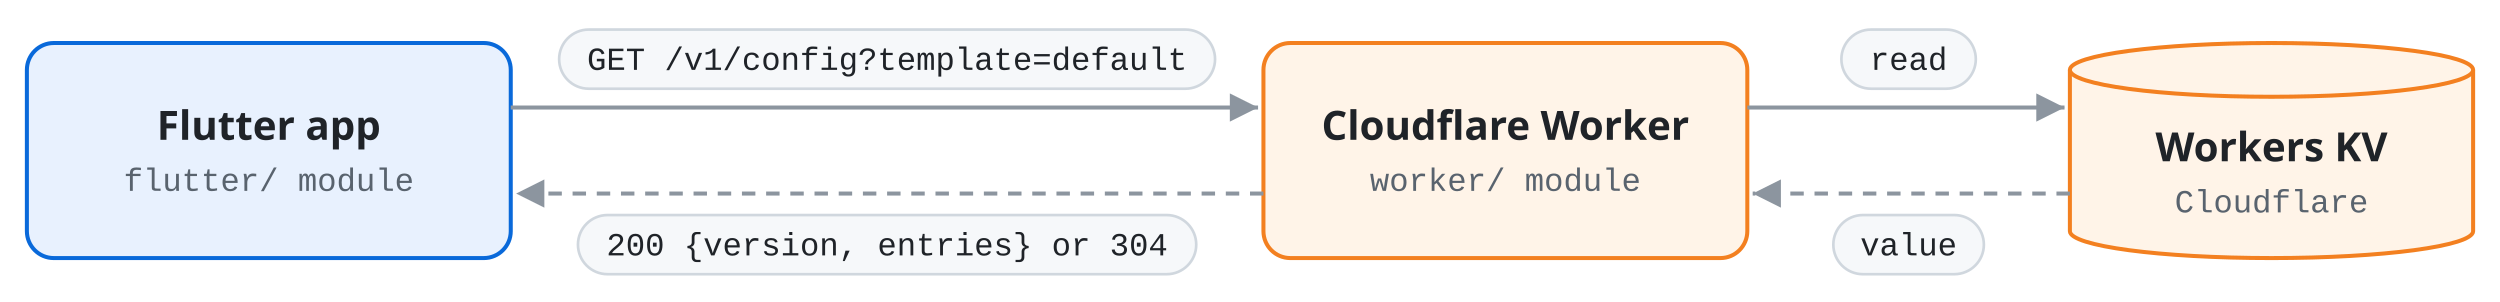
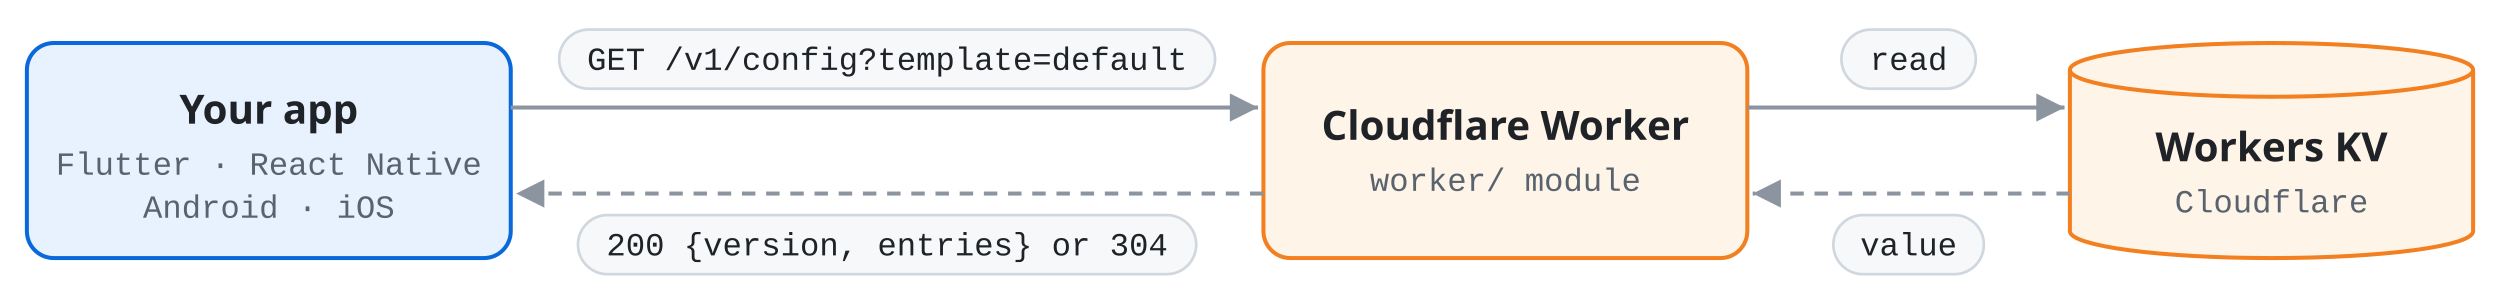
<svg xmlns="http://www.w3.org/2000/svg" viewBox="0 0 930 112" width="930" height="112" role="img" aria-labelledby="title desc">
  <style>
    .node-app { fill: #e8f1fe; stroke: #0969da; stroke-width: 1.5; }
    .node-cf { fill: #fff4e8; stroke: #f38020; stroke-width: 1.5; }
    .title { fill: #1f2328; font-family: -apple-system, BlinkMacSystemFont, "Segoe UI", "Noto Sans", Helvetica, Arial, sans-serif; font-size: 15px; font-weight: 600; text-anchor: middle; }
    .sub { fill: #59636e; font-family: ui-monospace, SFMono-Regular, Menlo, Consolas, "Liberation Mono", monospace; font-size: 12px; text-anchor: middle; }
    .edge { fill: none; stroke: #8c959f; stroke-width: 1.5; }
    .dashed { stroke-dasharray: 5 4; }
    .head { fill: #8c959f; }
    .pill { fill: #f6f8fa; stroke: #d0d7de; stroke-width: 1; }
    .label { fill: #1f2328; font-family: ui-monospace, SFMono-Regular, Menlo, Consolas, "Liberation Mono", monospace; font-size: 12px; text-anchor: middle; }
    @media (prefers-color-scheme: dark) {
      .node-app { fill: #0c2d57; stroke: #4493f8; }
      .node-cf { fill: #3b2210; }
      .title { fill: #f0f6fc; }
      .sub { fill: #9198a1; }
      .pill { fill: #151b23; stroke: #3d444d; }
      .label { fill: #e6edf3; }
    }
  </style>
  <defs>
    <marker id="arrow" viewBox="0 0 10 10" refX="10" refY="5" markerWidth="7" markerHeight="7" orient="auto">
      <path class="head" d="M0 0 L10 5 L0 10 z" />
    </marker>
  </defs>
  <rect class="node-app" x="10" y="16" width="180" height="80" rx="10" />
-   <text class="title" x="100" y="52">Flutter app</text>
-   <text class="sub" x="100" y="71">flutter/ module</text>
+   <text class="title" x="100" y="46">Your app</text>
+   <text class="sub" x="100" y="65">Flutter · React Native</text>
+   <text class="sub" x="100" y="81">Android · iOS</text>
  <rect class="node-cf" x="470" y="16" width="180" height="80" rx="10" />
  <text class="title" x="560" y="52">Cloudflare Worker</text>
  <text class="sub" x="560" y="71">worker/ module</text>
  <path class="node-cf" d="M770 26 V86 A75 10 0 0 0 920 86 V26" />
  <ellipse class="node-cf" cx="845" cy="26" rx="75" ry="10" />
  <text class="title" x="845" y="60">Workers KV</text>
  <text class="sub" x="845" y="79">Cloudflare</text>
  <path class="edge" d="M190 40 H468" marker-end="url(#arrow)" />
  <rect class="pill" x="208" y="11" width="244" height="22" rx="11" />
  <text class="label" x="330" y="26">GET /v1/config?template=default</text>
  <path class="edge dashed" d="M470 72 H192" marker-end="url(#arrow)" />
  <rect class="pill" x="215" y="80" width="230" height="22" rx="11" />
  <text class="label" x="330" y="95">200 {version, entries} or 304</text>
  <path class="edge" d="M650 40 H768" marker-end="url(#arrow)" />
  <rect class="pill" x="685" y="11" width="50" height="22" rx="11" />
  <text class="label" x="710" y="26">read</text>
  <path class="edge dashed" d="M770 72 H652" marker-end="url(#arrow)" />
  <rect class="pill" x="682" y="80" width="56" height="22" rx="11" />
  <text class="label" x="710" y="95">value</text>
</svg>
